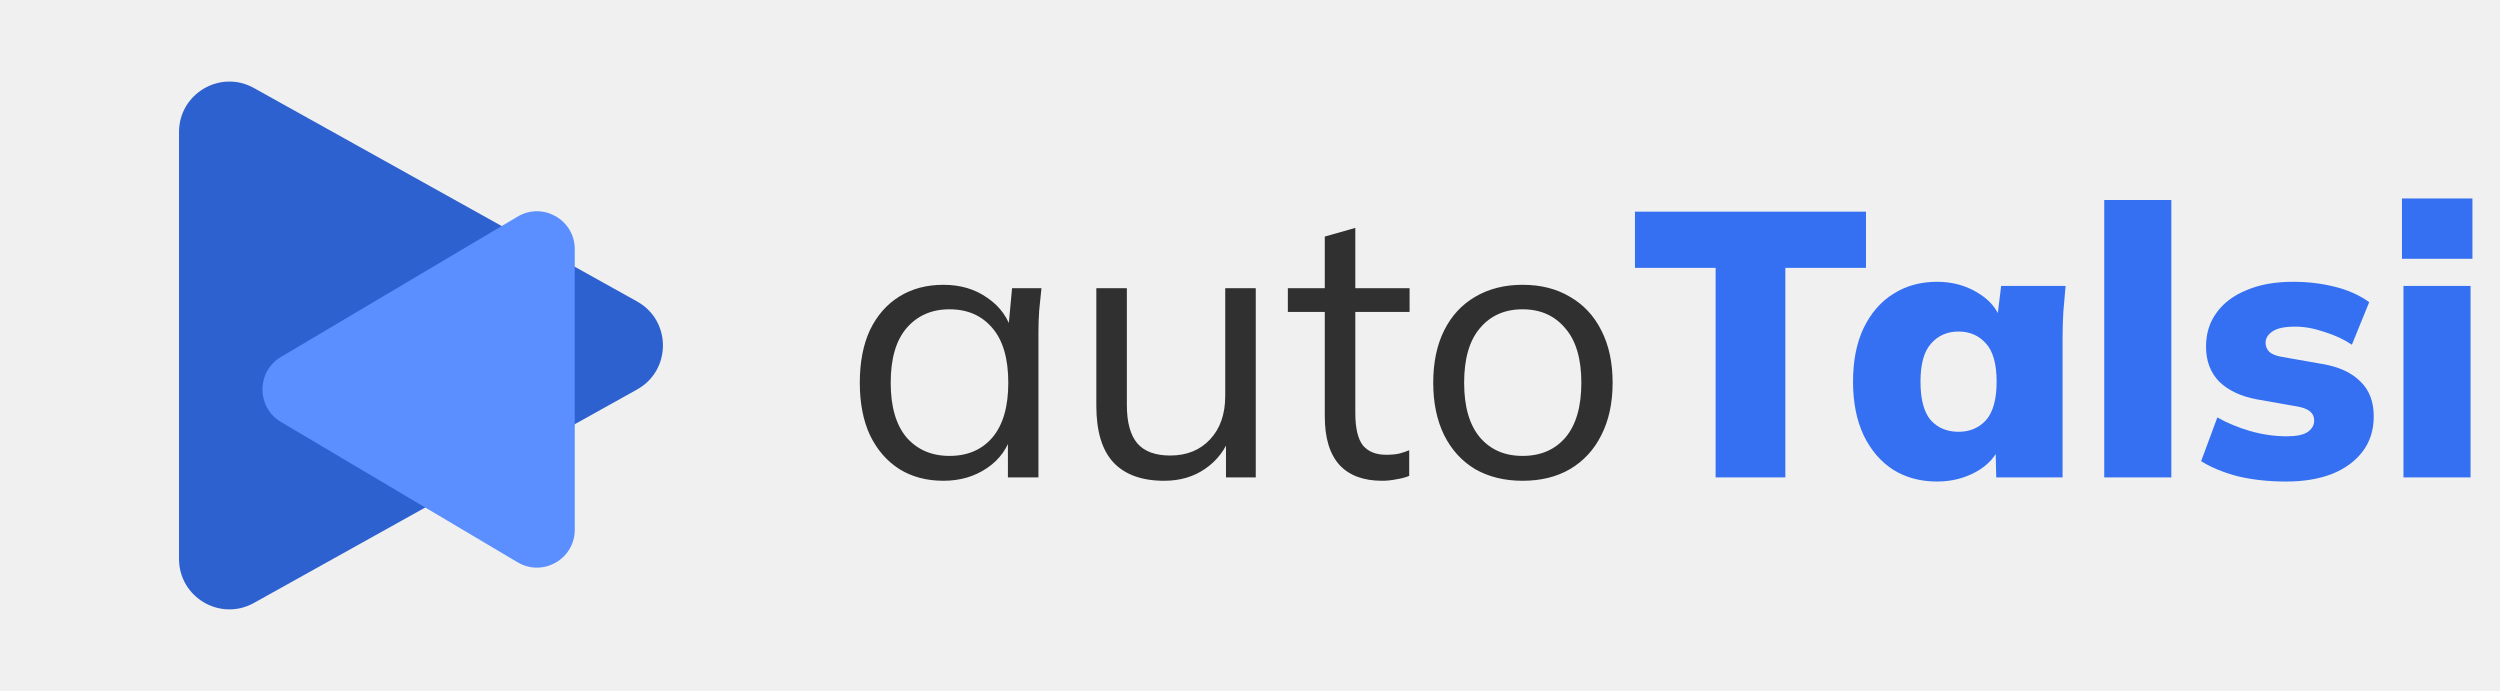
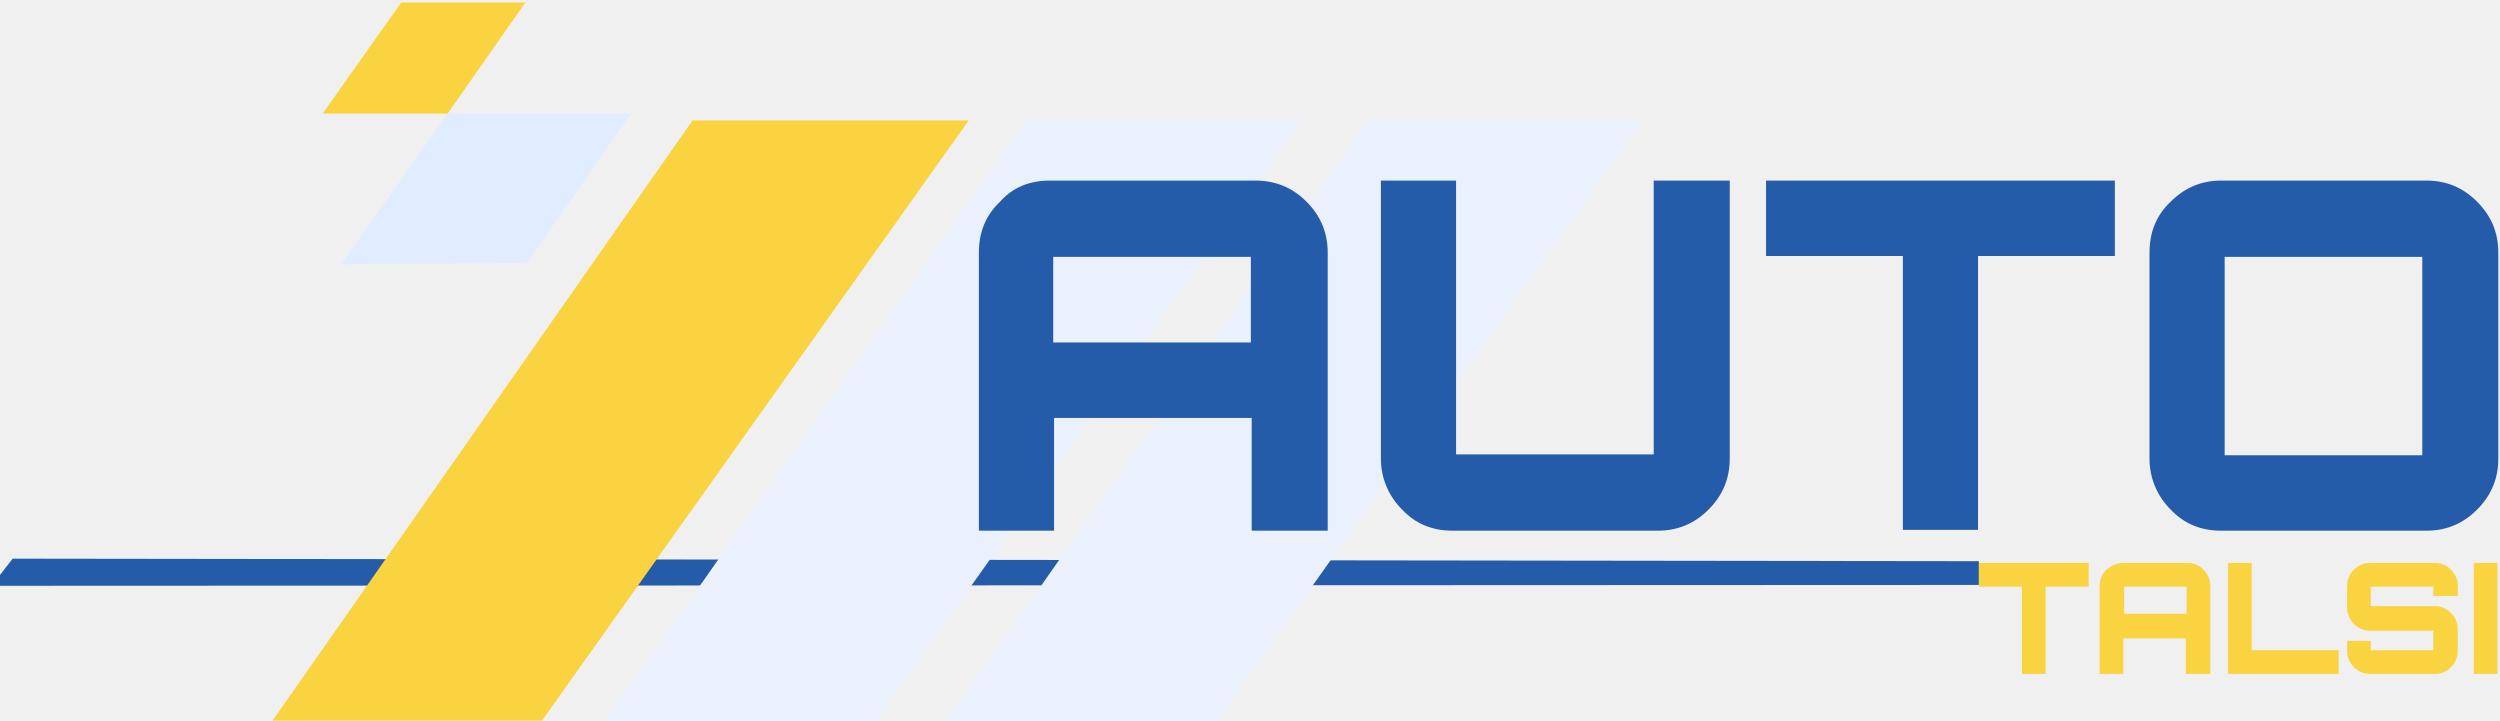
- <svg xmlns="http://www.w3.org/2000/svg" width="199" height="55" viewBox="0 0 199 55" fill="none">
-   <path d="M75.1 38.27C73.76 38.27 72.59 37.96 71.59 37.34C70.59 36.7 69.81 35.8 69.25 34.64C68.71 33.48 68.44 32.09 68.44 30.47C68.44 28.83 68.71 27.43 69.25 26.27C69.81 25.11 70.59 24.22 71.59 23.6C72.59 22.98 73.76 22.67 75.1 22.67C76.46 22.67 77.63 23.02 78.61 23.72C79.61 24.4 80.27 25.33 80.59 26.51H80.23L80.56 22.94H82.9C82.84 23.52 82.78 24.11 82.72 24.71C82.68 25.29 82.66 25.86 82.66 26.42V38H80.23V34.46H80.56C80.24 35.64 79.58 36.57 78.58 37.25C77.58 37.93 76.42 38.27 75.1 38.27ZM75.58 36.29C77.02 36.29 78.16 35.8 79 34.82C79.84 33.82 80.26 32.37 80.26 30.47C80.26 28.55 79.84 27.1 79 26.12C78.16 25.12 77.02 24.62 75.58 24.62C74.16 24.62 73.02 25.12 72.16 26.12C71.32 27.1 70.9 28.55 70.9 30.47C70.9 32.37 71.32 33.82 72.16 34.82C73.02 35.8 74.16 36.29 75.58 36.29ZM92.668 38.27C90.888 38.27 89.538 37.78 88.618 36.8C87.718 35.82 87.268 34.32 87.268 32.3V22.94H89.698V32.24C89.698 33.62 89.978 34.64 90.538 35.3C91.098 35.94 91.968 36.26 93.148 36.26C94.468 36.26 95.528 35.83 96.328 34.97C97.128 34.11 97.528 32.96 97.528 31.52V22.94H99.958V38H97.588V34.61H97.978C97.558 35.77 96.878 36.67 95.938 37.31C95.018 37.95 93.928 38.27 92.668 38.27ZM110.013 38.27C108.533 38.27 107.403 37.85 106.623 37.01C105.843 36.15 105.453 34.86 105.453 33.14V24.83H102.513V22.94H105.453V18.83L107.883 18.14V22.94H112.203V24.83H107.883V32.87C107.883 34.07 108.083 34.93 108.483 35.45C108.903 35.95 109.523 36.2 110.343 36.2C110.723 36.2 111.063 36.17 111.363 36.11C111.663 36.03 111.933 35.94 112.173 35.84V37.88C111.893 38 111.553 38.09 111.153 38.15C110.773 38.23 110.393 38.27 110.013 38.27ZM121.195 38.27C119.755 38.27 118.495 37.96 117.415 37.34C116.355 36.7 115.535 35.8 114.955 34.64C114.375 33.46 114.085 32.07 114.085 30.47C114.085 28.85 114.375 27.46 114.955 26.3C115.535 25.14 116.355 24.25 117.415 23.63C118.495 22.99 119.755 22.67 121.195 22.67C122.655 22.67 123.915 22.99 124.975 23.63C126.055 24.25 126.885 25.14 127.465 26.3C128.065 27.46 128.365 28.85 128.365 30.47C128.365 32.07 128.065 33.46 127.465 34.64C126.885 35.8 126.055 36.7 124.975 37.34C123.915 37.96 122.655 38.27 121.195 38.27ZM121.195 36.29C122.635 36.29 123.775 35.8 124.615 34.82C125.455 33.82 125.875 32.37 125.875 30.47C125.875 28.55 125.445 27.1 124.585 26.12C123.745 25.12 122.615 24.62 121.195 24.62C119.775 24.62 118.645 25.12 117.805 26.12C116.965 27.1 116.545 28.55 116.545 30.47C116.545 32.37 116.965 33.82 117.805 34.82C118.645 35.8 119.775 36.29 121.195 36.29Z" fill="#303030" />
-   <path d="M136.563 38V21.32H130.143V16.85H148.533V21.32H142.113V38H136.563ZM154.191 38.33C152.871 38.33 151.711 38.02 150.711 37.4C149.711 36.76 148.921 35.84 148.341 34.64C147.781 33.44 147.501 32.02 147.501 30.38C147.501 28.72 147.781 27.3 148.341 26.12C148.921 24.92 149.711 24.01 150.711 23.39C151.711 22.75 152.871 22.43 154.191 22.43C155.371 22.43 156.431 22.71 157.371 23.27C158.331 23.83 158.961 24.56 159.261 25.46H158.961L159.291 22.76H164.421C164.361 23.44 164.301 24.13 164.241 24.83C164.201 25.53 164.181 26.22 164.181 26.9V38H158.901L158.841 35.42H159.201C158.901 36.3 158.271 37.01 157.311 37.55C156.371 38.07 155.331 38.33 154.191 38.33ZM155.901 34.37C156.801 34.37 157.531 34.06 158.091 33.44C158.651 32.8 158.931 31.78 158.931 30.38C158.931 28.98 158.651 27.97 158.091 27.35C157.531 26.71 156.801 26.39 155.901 26.39C155.001 26.39 154.271 26.71 153.711 27.35C153.151 27.97 152.871 28.98 152.871 30.38C152.871 31.78 153.141 32.8 153.681 33.44C154.241 34.06 154.981 34.37 155.901 34.37ZM167.498 38V15.92H172.838V38H167.498ZM181.99 38.33C180.57 38.33 179.28 38.19 178.12 37.91C176.98 37.61 176.01 37.21 175.21 36.71L176.5 33.23C177.28 33.67 178.15 34.03 179.11 34.31C180.09 34.59 181.06 34.73 182.02 34.73C182.78 34.73 183.33 34.62 183.67 34.4C184.03 34.16 184.21 33.85 184.21 33.47C184.21 33.17 184.1 32.93 183.88 32.75C183.66 32.57 183.33 32.44 182.89 32.36L179.65 31.79C178.37 31.55 177.37 31.08 176.65 30.38C175.95 29.66 175.6 28.73 175.6 27.59C175.6 26.55 175.88 25.65 176.44 24.89C177 24.11 177.8 23.51 178.84 23.09C179.88 22.65 181.11 22.43 182.53 22.43C183.69 22.43 184.79 22.56 185.83 22.82C186.89 23.08 187.81 23.49 188.59 24.05L187.21 27.44C186.59 27.02 185.86 26.68 185.02 26.42C184.2 26.14 183.43 26 182.71 26C181.85 26 181.24 26.13 180.88 26.39C180.52 26.63 180.34 26.93 180.34 27.29C180.34 27.57 180.44 27.81 180.64 28.01C180.84 28.19 181.16 28.32 181.6 28.4L184.84 28.97C186.16 29.19 187.17 29.65 187.87 30.35C188.59 31.03 188.95 31.96 188.95 33.14C188.95 34.24 188.65 35.18 188.05 35.96C187.47 36.72 186.66 37.31 185.62 37.73C184.58 38.13 183.37 38.33 181.99 38.33ZM191.316 38V22.76H196.656V38H191.316ZM191.196 20.6V15.8H196.806V20.6H191.196Z" fill="#3570F2" />
-   <path d="M50.712 31.003C53.456 29.474 53.456 25.526 50.712 23.997L20.212 7.005C17.539 5.516 14.25 7.449 14.25 10.508L14.25 44.492C14.25 47.551 17.539 49.484 20.212 47.995L50.712 31.003Z" fill="#2E61D0" />
-   <path d="M22.366 33.589C20.4 32.423 20.4 29.577 22.366 28.411L41.205 17.241C43.211 16.051 45.75 17.497 45.75 19.83L45.75 42.17C45.75 44.503 43.211 45.949 41.205 44.759L22.366 33.589Z" fill="#5B8EFE" />
+ <svg xmlns="http://www.w3.org/2000/svg" width="170" height="49" viewBox="0 0 170 49" fill="none">
+   <g clip-path="url(#clip0_332_9184)">
+     <path fill-rule="evenodd" clip-rule="evenodd" d="M134.564 38.162L0.861 37.989L-0.574 39.834L134.564 39.776V38.162Z" fill="#245CA9" />
+     <path fill-rule="evenodd" clip-rule="evenodd" d="M47.095 8.186H65.875L36.814 49.058H18.493L47.095 8.186Z" fill="#FAD341" />
+     <path fill-rule="evenodd" clip-rule="evenodd" d="M69.78 8.186H88.503L59.5 49.058H41.122L69.78 8.186Z" fill="#EAF0FC" />
+     <path fill-rule="evenodd" clip-rule="evenodd" d="M92.983 8.186H111.706L82.703 49.058H64.324L92.983 8.186Z" fill="#EAF0FC" />
+     <path fill-rule="evenodd" clip-rule="evenodd" d="M27.28 0.173H35.723L30.439 7.725H21.939L27.28 0.173Z" fill="#FAD341" />
+     <path fill-rule="evenodd" clip-rule="evenodd" d="M23.203 17.986L30.439 7.725H42.902L35.838 17.87L23.203 17.986Z" fill="#E0ECFF" />
+     <path d="M71.388 12.279H85.345C86.723 12.279 87.872 12.74 88.848 13.72C89.824 14.7 90.284 15.853 90.284 17.179V36.087H85.115V28.42H71.676V36.087H66.564V17.179C66.564 15.795 67.024 14.642 68 13.72C68.862 12.74 70.01 12.279 71.388 12.279ZM71.618 23.289H85.058V17.467H71.618V23.289ZM99.013 12.279V30.899H112.453V12.279H117.622V31.187C117.622 32.513 117.162 33.666 116.186 34.646C115.209 35.626 114.061 36.087 112.74 36.087H98.784C97.405 36.087 96.257 35.626 95.338 34.646C94.419 33.724 93.902 32.513 93.902 31.187V12.279H99.013ZM120.091 12.279H143.811V17.409H134.507V36.029H129.395V17.409H120.091V12.279ZM151.047 12.279H165.003C166.324 12.279 167.473 12.74 168.449 13.72C169.426 14.7 169.885 15.853 169.885 17.179V31.187C169.885 32.513 169.426 33.666 168.449 34.646C167.473 35.626 166.324 36.087 165.003 36.087H151.047C149.669 36.087 148.52 35.626 147.601 34.646C146.682 33.724 146.166 32.513 146.166 31.187V17.179C146.166 15.795 146.625 14.642 147.601 13.72C148.578 12.74 149.726 12.279 151.047 12.279ZM151.277 17.467V30.956H164.716V17.467H151.277Z" fill="#245CA9" />
+     <path d="M134.507 38.278H142.03V39.892H139.101V45.829H137.493V39.892H134.564V38.278H134.507ZM144.328 38.278H148.75C149.209 38.278 149.554 38.45 149.841 38.739C150.128 39.027 150.301 39.431 150.301 39.834V45.829H148.635V43.408H144.385V45.829H142.777V39.834C142.777 39.373 142.949 39.027 143.236 38.739C143.581 38.45 143.926 38.278 144.328 38.278ZM144.443 41.736H148.692V39.892H144.443V41.736ZM151.507 45.829V38.278H153.115V44.215H159.03V45.829H151.507ZM167.128 39.834V40.526H165.463V39.892H161.213V41.218H165.578C165.98 41.218 166.382 41.391 166.669 41.679C166.956 41.967 167.128 42.37 167.128 42.774V44.273C167.128 44.676 166.956 45.08 166.669 45.368C166.382 45.656 165.98 45.829 165.578 45.829H161.155C160.753 45.829 160.351 45.656 160.064 45.368C159.777 45.08 159.605 44.676 159.605 44.273V43.581H161.213V44.215H165.463V42.889H161.155C160.753 42.889 160.351 42.716 160.064 42.428C159.777 42.14 159.605 41.736 159.605 41.333V39.834C159.605 39.373 159.777 39.027 160.064 38.739C160.351 38.45 160.753 38.278 161.155 38.278H165.578C165.98 38.278 166.382 38.45 166.669 38.739C166.956 39.027 167.128 39.431 167.128 39.834ZM168.22 45.829V38.278H169.828V45.829H168.22Z" fill="#FAD341" />
+   </g>
+   <defs>
+     <clipPath id="clip0_332_9184">
+       <rect width="170" height="49" fill="white" />
+     </clipPath>
+   </defs>
</svg>
